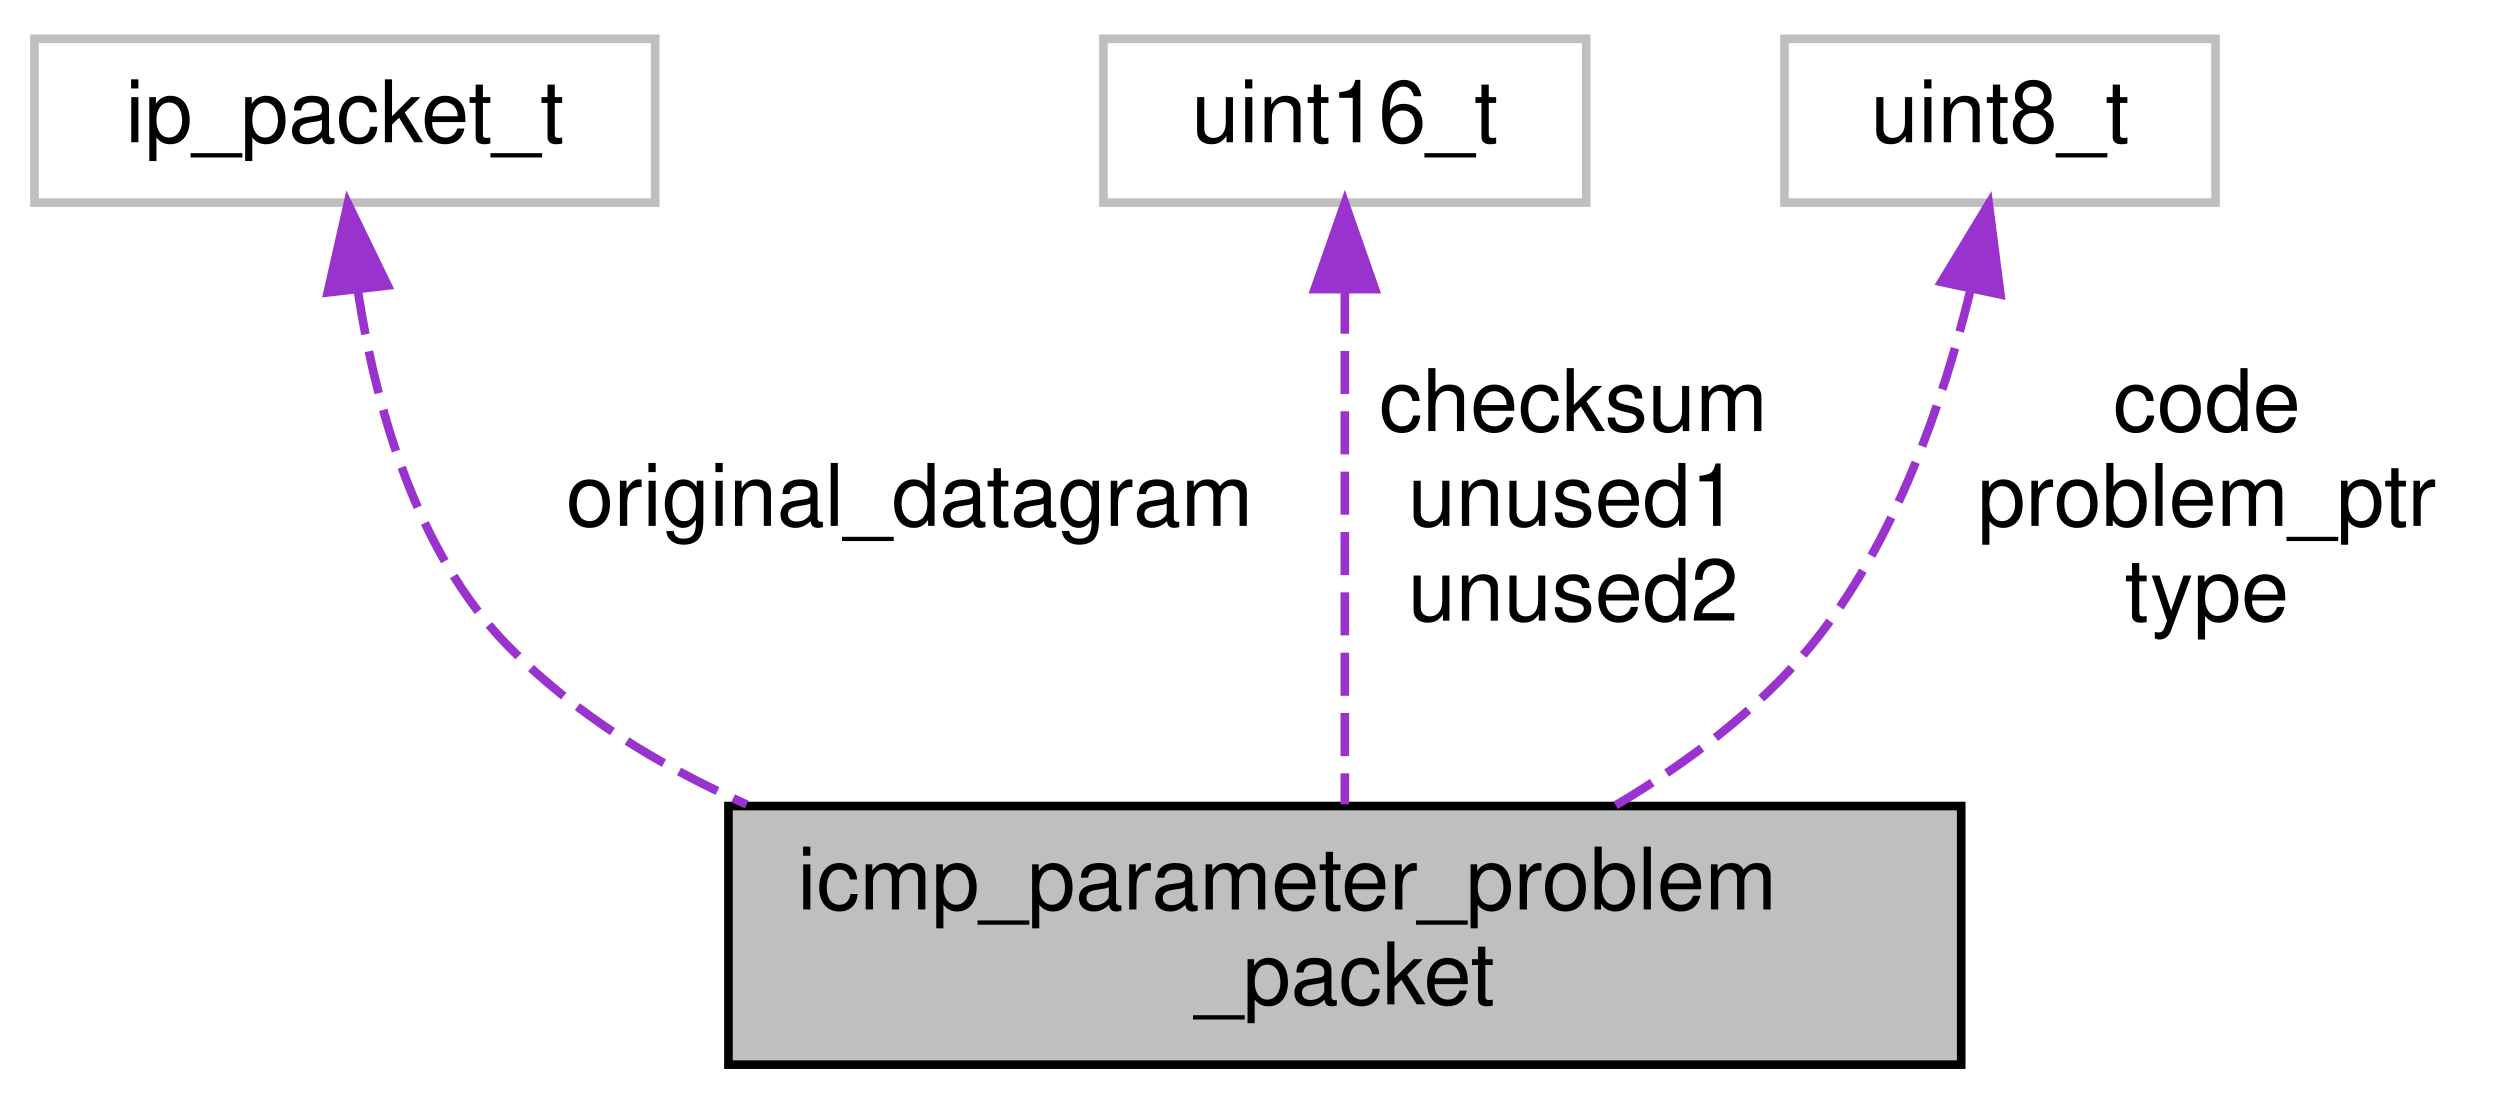
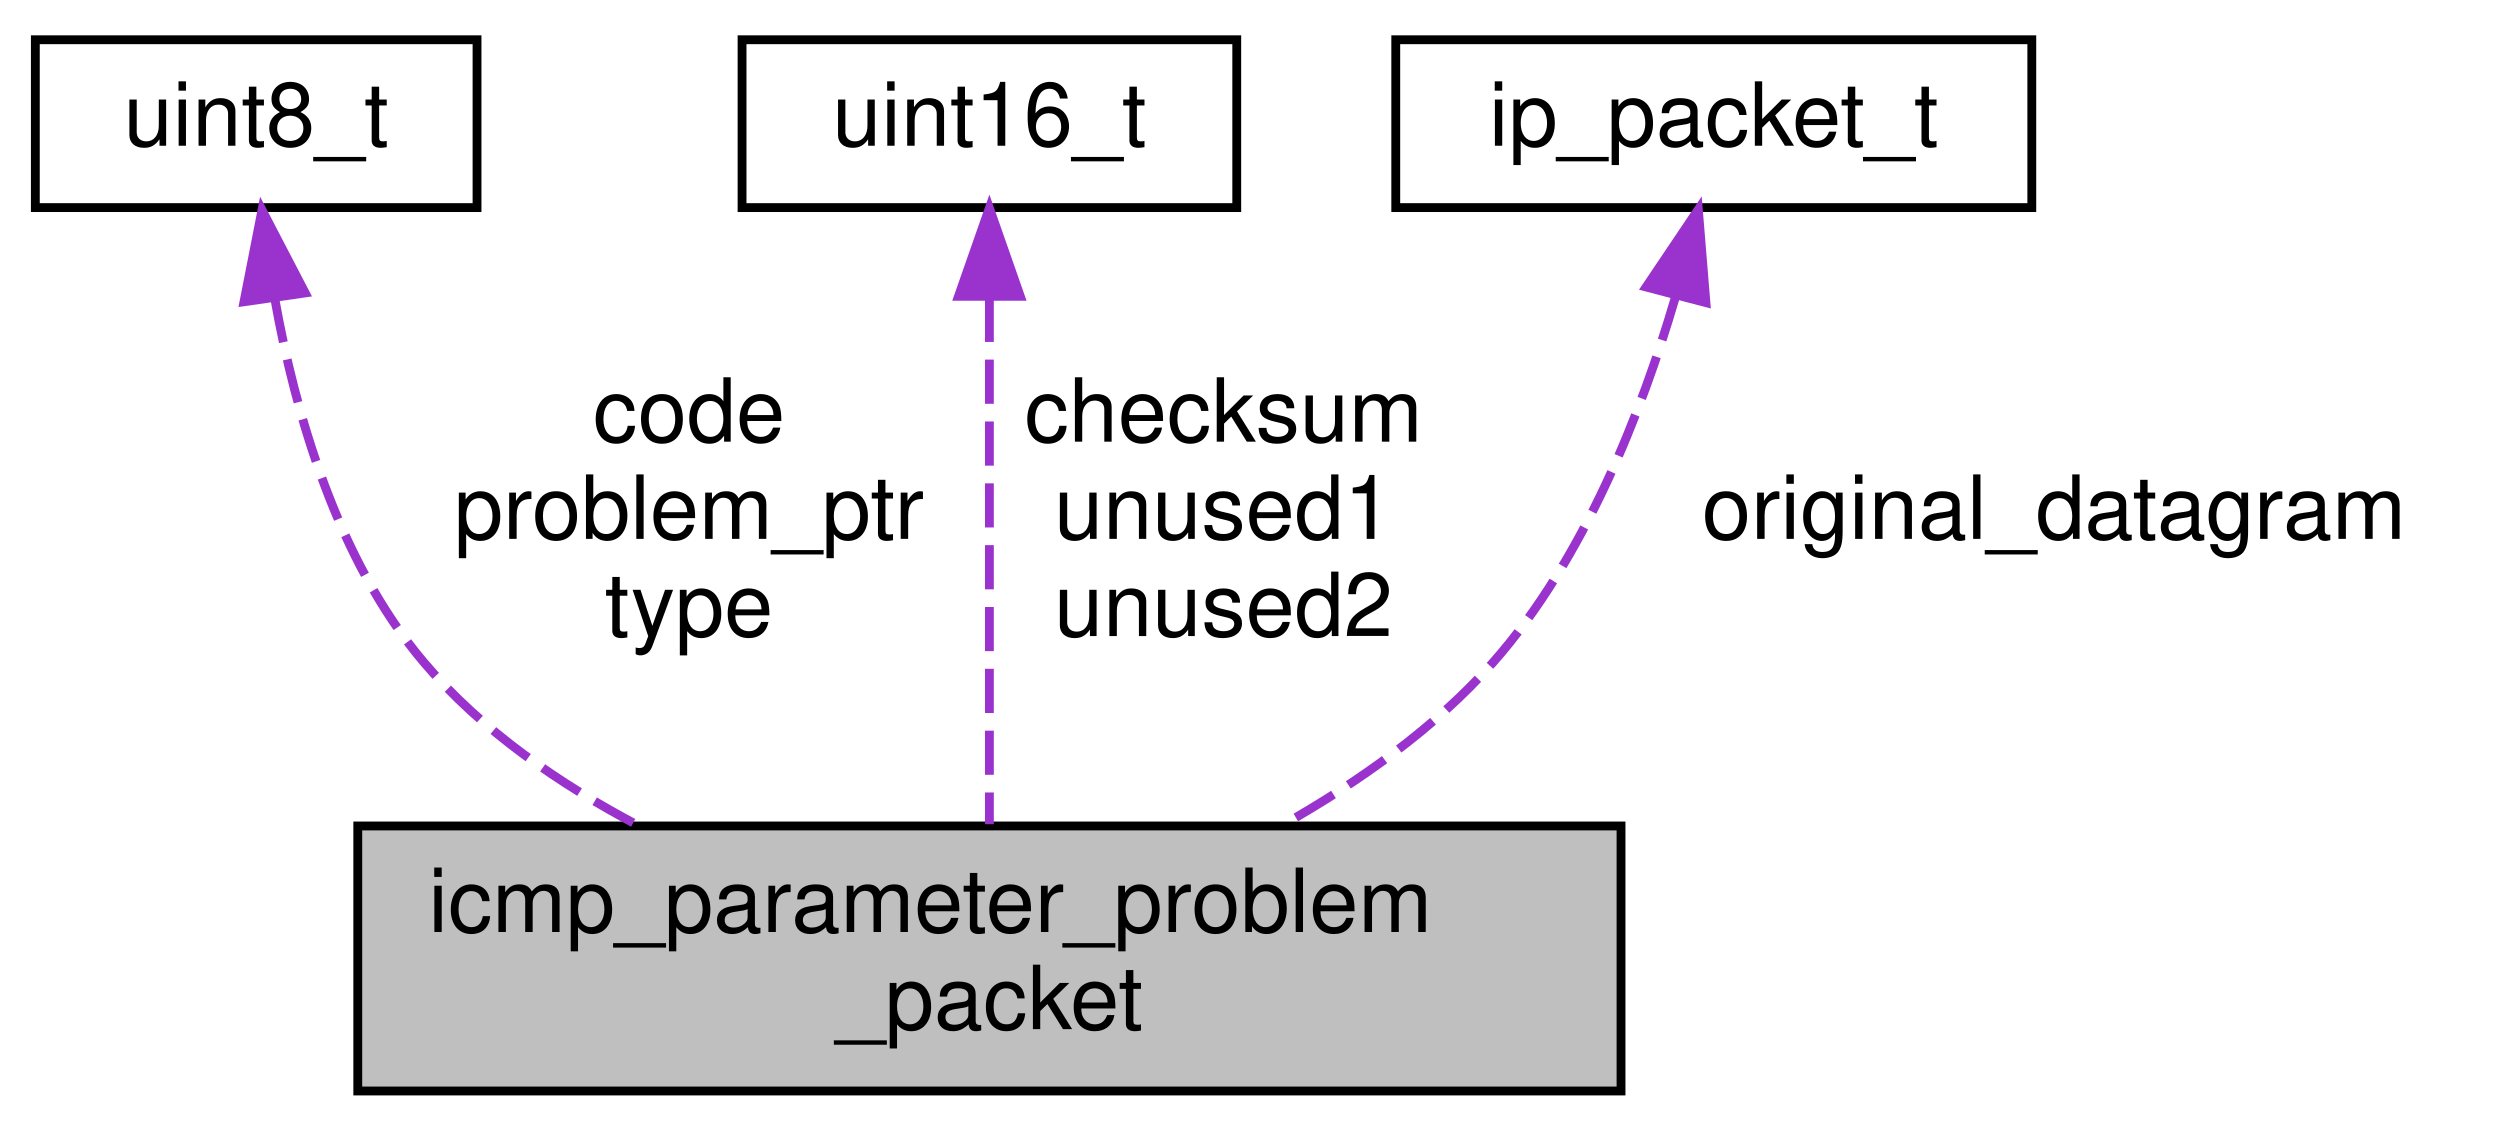
- <svg xmlns="http://www.w3.org/2000/svg" xmlns:xlink="http://www.w3.org/1999/xlink" width="290pt" height="128pt" viewBox="0.00 0.00 290.00 128.00">
+ <svg xmlns="http://www.w3.org/2000/svg" xmlns:xlink="http://www.w3.org/1999/xlink" width="283pt" height="128pt" viewBox="0.00 0.00 283.00 128.00">
  <g id="graph0" class="graph" transform="scale(1 1) rotate(0) translate(4 124)">
    <g id="node1" class="node">
      <g id="a_node1">
        <a xlink:title=" ">
-           <polygon fill="#bfbfbf" stroke="black" points="80.5,-0.5 80.5,-30.5 223.5,-30.5 223.5,-0.5 80.5,-0.5" />
-           <text text-anchor="start" x="88.5" y="-18.5" font-family="Helvetica,sans-Serif" font-size="10.00">icmp_parameter_problem</text>
-           <text text-anchor="middle" x="152" y="-7.5" font-family="Helvetica,sans-Serif" font-size="10.00">_packet</text>
+           <polygon fill="#bfbfbf" stroke="black" points="36.5,-0.5 36.5,-30.5 179.5,-30.5 179.5,-0.5 36.5,-0.5" />
+           <text text-anchor="start" x="44.5" y="-18.5" font-family="Helvetica,sans-Serif" font-size="10.00">icmp_parameter_problem</text>
+           <text text-anchor="middle" x="108" y="-7.5" font-family="Helvetica,sans-Serif" font-size="10.00">_packet</text>
        </a>
      </g>
    </g>
    <g id="node2" class="node">
      <g id="a_node2">
        <a xlink:title=" ">
-           <polygon fill="none" stroke="#bfbfbf" points="0,-100.5 0,-119.5 72,-119.5 72,-100.5 0,-100.5" />
-           <text text-anchor="middle" x="36" y="-107.5" font-family="Helvetica,sans-Serif" font-size="10.00">ip_packet_t</text>
+           <polygon fill="none" stroke="black" points="0,-100.5 0,-119.5 50,-119.5 50,-100.5 0,-100.5" />
+           <text text-anchor="middle" x="25" y="-107.5" font-family="Helvetica,sans-Serif" font-size="10.00">uint8_t</text>
        </a>
      </g>
    </g>
    <g id="edge1" class="edge">
-       <path fill="none" stroke="#9a32cd" stroke-dasharray="5,2" d="M37.53,-90.14C39.55,-77.01 44.21,-59.97 55,-49 62.72,-41.15 72.39,-35.2 82.62,-30.68" />
-       <polygon fill="#9a32cd" stroke="#9a32cd" points="34.01,-90.08 36.35,-100.41 40.97,-90.88 34.01,-90.08" />
-       <text text-anchor="middle" x="101.5" y="-63" font-family="Helvetica,sans-Serif" font-size="10.00"> original_datagram</text>
+       <path fill="none" stroke="#9a32cd" stroke-dasharray="5,2" d="M27.11,-90.17C29.4,-77.33 34.16,-60.6 44,-49 50.53,-41.3 59.34,-35.23 68.32,-30.51" />
+       <polygon fill="#9a32cd" stroke="#9a32cd" points="23.62,-89.84 25.66,-100.24 30.55,-90.84 23.62,-89.84" />
+       <text text-anchor="middle" x="74" y="-74" font-family="Helvetica,sans-Serif" font-size="10.00"> code</text>
+       <text text-anchor="middle" x="74" y="-63" font-family="Helvetica,sans-Serif" font-size="10.00">problem_ptr</text>
+       <text text-anchor="middle" x="74" y="-52" font-family="Helvetica,sans-Serif" font-size="10.00">type</text>
    </g>
    <g id="node3" class="node">
      <g id="a_node3">
        <a xlink:title=" ">
-           <polygon fill="none" stroke="#bfbfbf" points="124,-100.5 124,-119.5 180,-119.5 180,-100.5 124,-100.5" />
-           <text text-anchor="middle" x="152" y="-107.5" font-family="Helvetica,sans-Serif" font-size="10.00">uint16_t</text>
+           <polygon fill="none" stroke="black" points="80,-100.5 80,-119.5 136,-119.5 136,-100.5 80,-100.5" />
+           <text text-anchor="middle" x="108" y="-107.5" font-family="Helvetica,sans-Serif" font-size="10.00">uint16_t</text>
        </a>
      </g>
    </g>
    <g id="edge2" class="edge">
-       <path fill="none" stroke="#9a32cd" stroke-dasharray="5,2" d="M152,-90.29C152,-72.67 152,-46.67 152,-30.7" />
-       <polygon fill="#9a32cd" stroke="#9a32cd" points="148.5,-90.46 152,-100.46 155.5,-90.46 148.5,-90.46" />
-       <text text-anchor="middle" x="178.5" y="-74" font-family="Helvetica,sans-Serif" font-size="10.00"> checksum</text>
-       <text text-anchor="middle" x="178.5" y="-63" font-family="Helvetica,sans-Serif" font-size="10.00">unused1</text>
-       <text text-anchor="middle" x="178.5" y="-52" font-family="Helvetica,sans-Serif" font-size="10.00">unused2</text>
+       <path fill="none" stroke="#9a32cd" stroke-dasharray="5,2" d="M108,-90.29C108,-72.67 108,-46.67 108,-30.7" />
+       <polygon fill="#9a32cd" stroke="#9a32cd" points="104.5,-90.46 108,-100.46 111.5,-90.46 104.5,-90.46" />
+       <text text-anchor="middle" x="134.5" y="-74" font-family="Helvetica,sans-Serif" font-size="10.00"> checksum</text>
+       <text text-anchor="middle" x="134.5" y="-63" font-family="Helvetica,sans-Serif" font-size="10.00">unused1</text>
+       <text text-anchor="middle" x="134.5" y="-52" font-family="Helvetica,sans-Serif" font-size="10.00">unused2</text>
    </g>
    <g id="node4" class="node">
      <g id="a_node4">
        <a xlink:title=" ">
-           <polygon fill="none" stroke="#bfbfbf" points="203,-100.5 203,-119.5 253,-119.5 253,-100.5 203,-100.5" />
-           <text text-anchor="middle" x="228" y="-107.5" font-family="Helvetica,sans-Serif" font-size="10.00">uint8_t</text>
+           <polygon fill="none" stroke="black" points="154,-100.5 154,-119.5 226,-119.5 226,-100.5 154,-100.5" />
+           <text text-anchor="middle" x="190" y="-107.5" font-family="Helvetica,sans-Serif" font-size="10.00">ip_packet_t</text>
        </a>
      </g>
    </g>
    <g id="edge3" class="edge">
-       <path fill="none" stroke="#9a32cd" stroke-dasharray="5,2" d="M224.58,-90.37C221.48,-77.61 215.83,-60.91 206,-49 199.87,-41.58 191.57,-35.41 183.32,-30.53" />
-       <polygon fill="#9a32cd" stroke="#9a32cd" points="221.2,-91.29 226.7,-100.35 228.05,-89.84 221.2,-91.29" />
-       <text text-anchor="middle" x="252" y="-74" font-family="Helvetica,sans-Serif" font-size="10.00"> code</text>
-       <text text-anchor="middle" x="252" y="-63" font-family="Helvetica,sans-Serif" font-size="10.00">problem_ptr</text>
-       <text text-anchor="middle" x="252" y="-52" font-family="Helvetica,sans-Serif" font-size="10.00">type</text>
+       <path fill="none" stroke="#9a32cd" stroke-dasharray="5,2" d="M185.63,-90.28C181.88,-77.49 175.4,-60.77 165,-49 158.44,-41.57 149.75,-35.44 141.15,-30.58" />
+       <polygon fill="#9a32cd" stroke="#9a32cd" points="182.34,-91.51 188.25,-100.3 189.11,-89.74 182.34,-91.51" />
+       <text text-anchor="middle" x="228.5" y="-63" font-family="Helvetica,sans-Serif" font-size="10.00"> original_datagram</text>
    </g>
  </g>
</svg>
